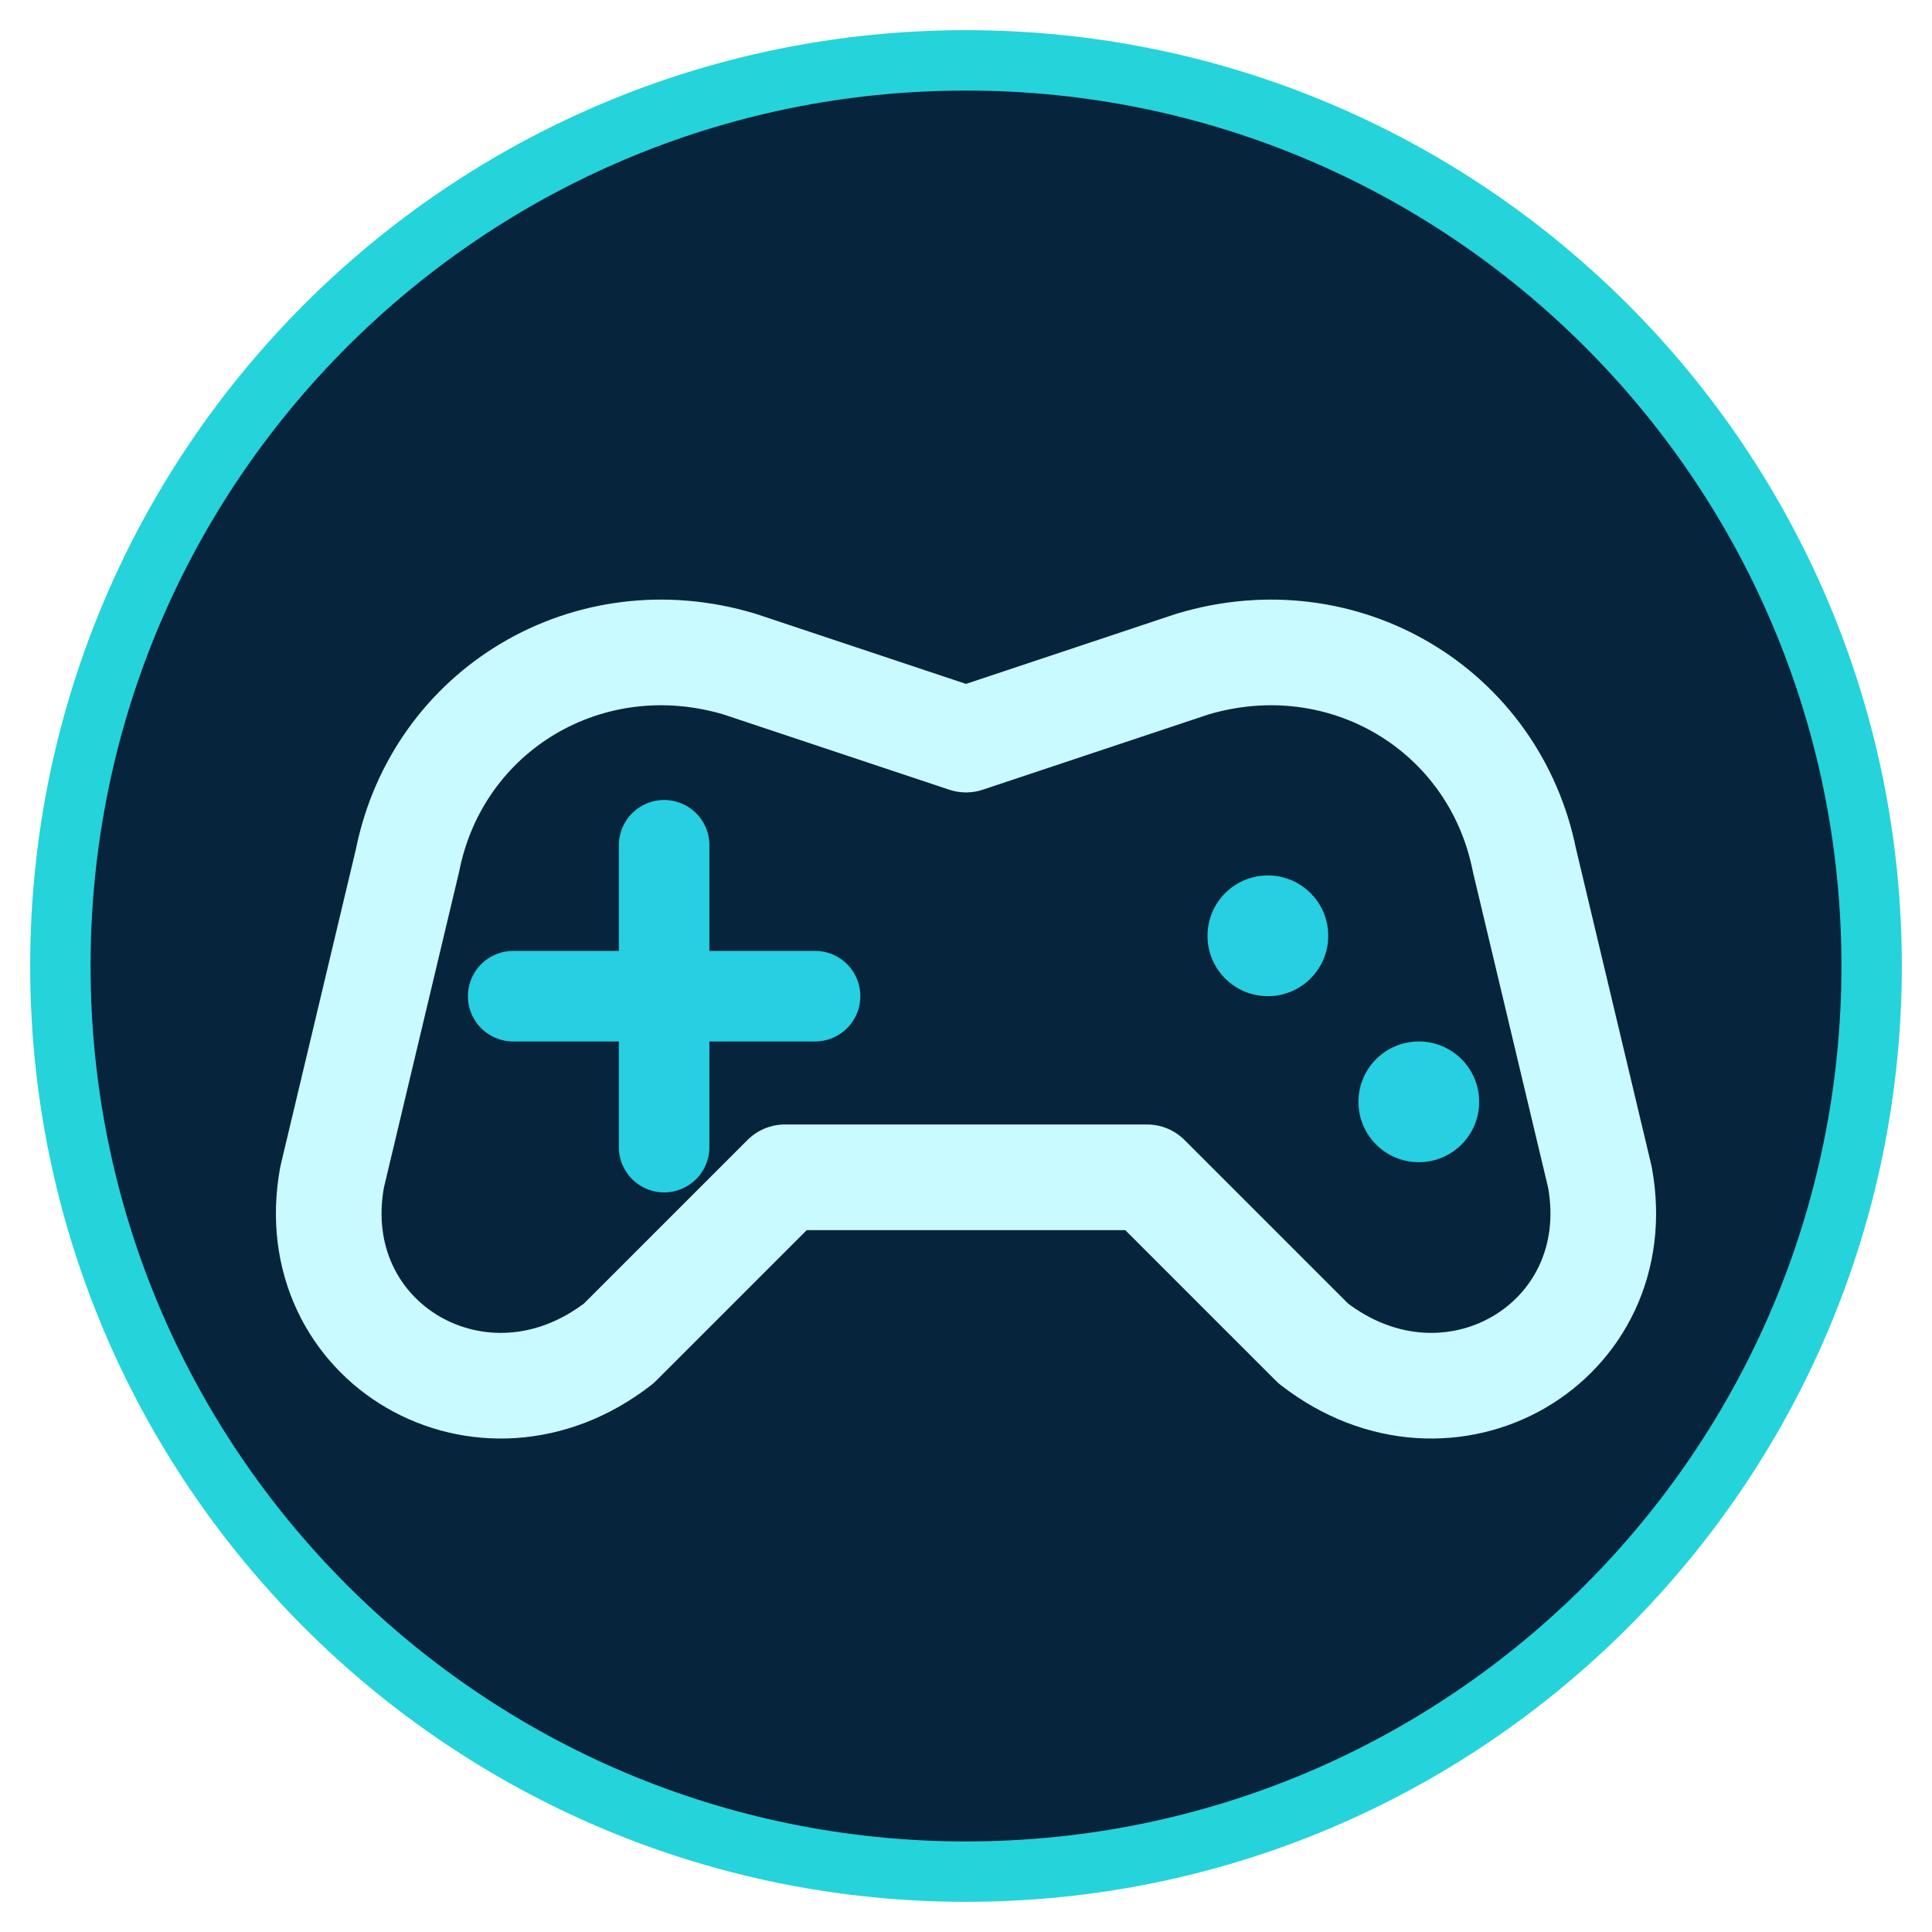
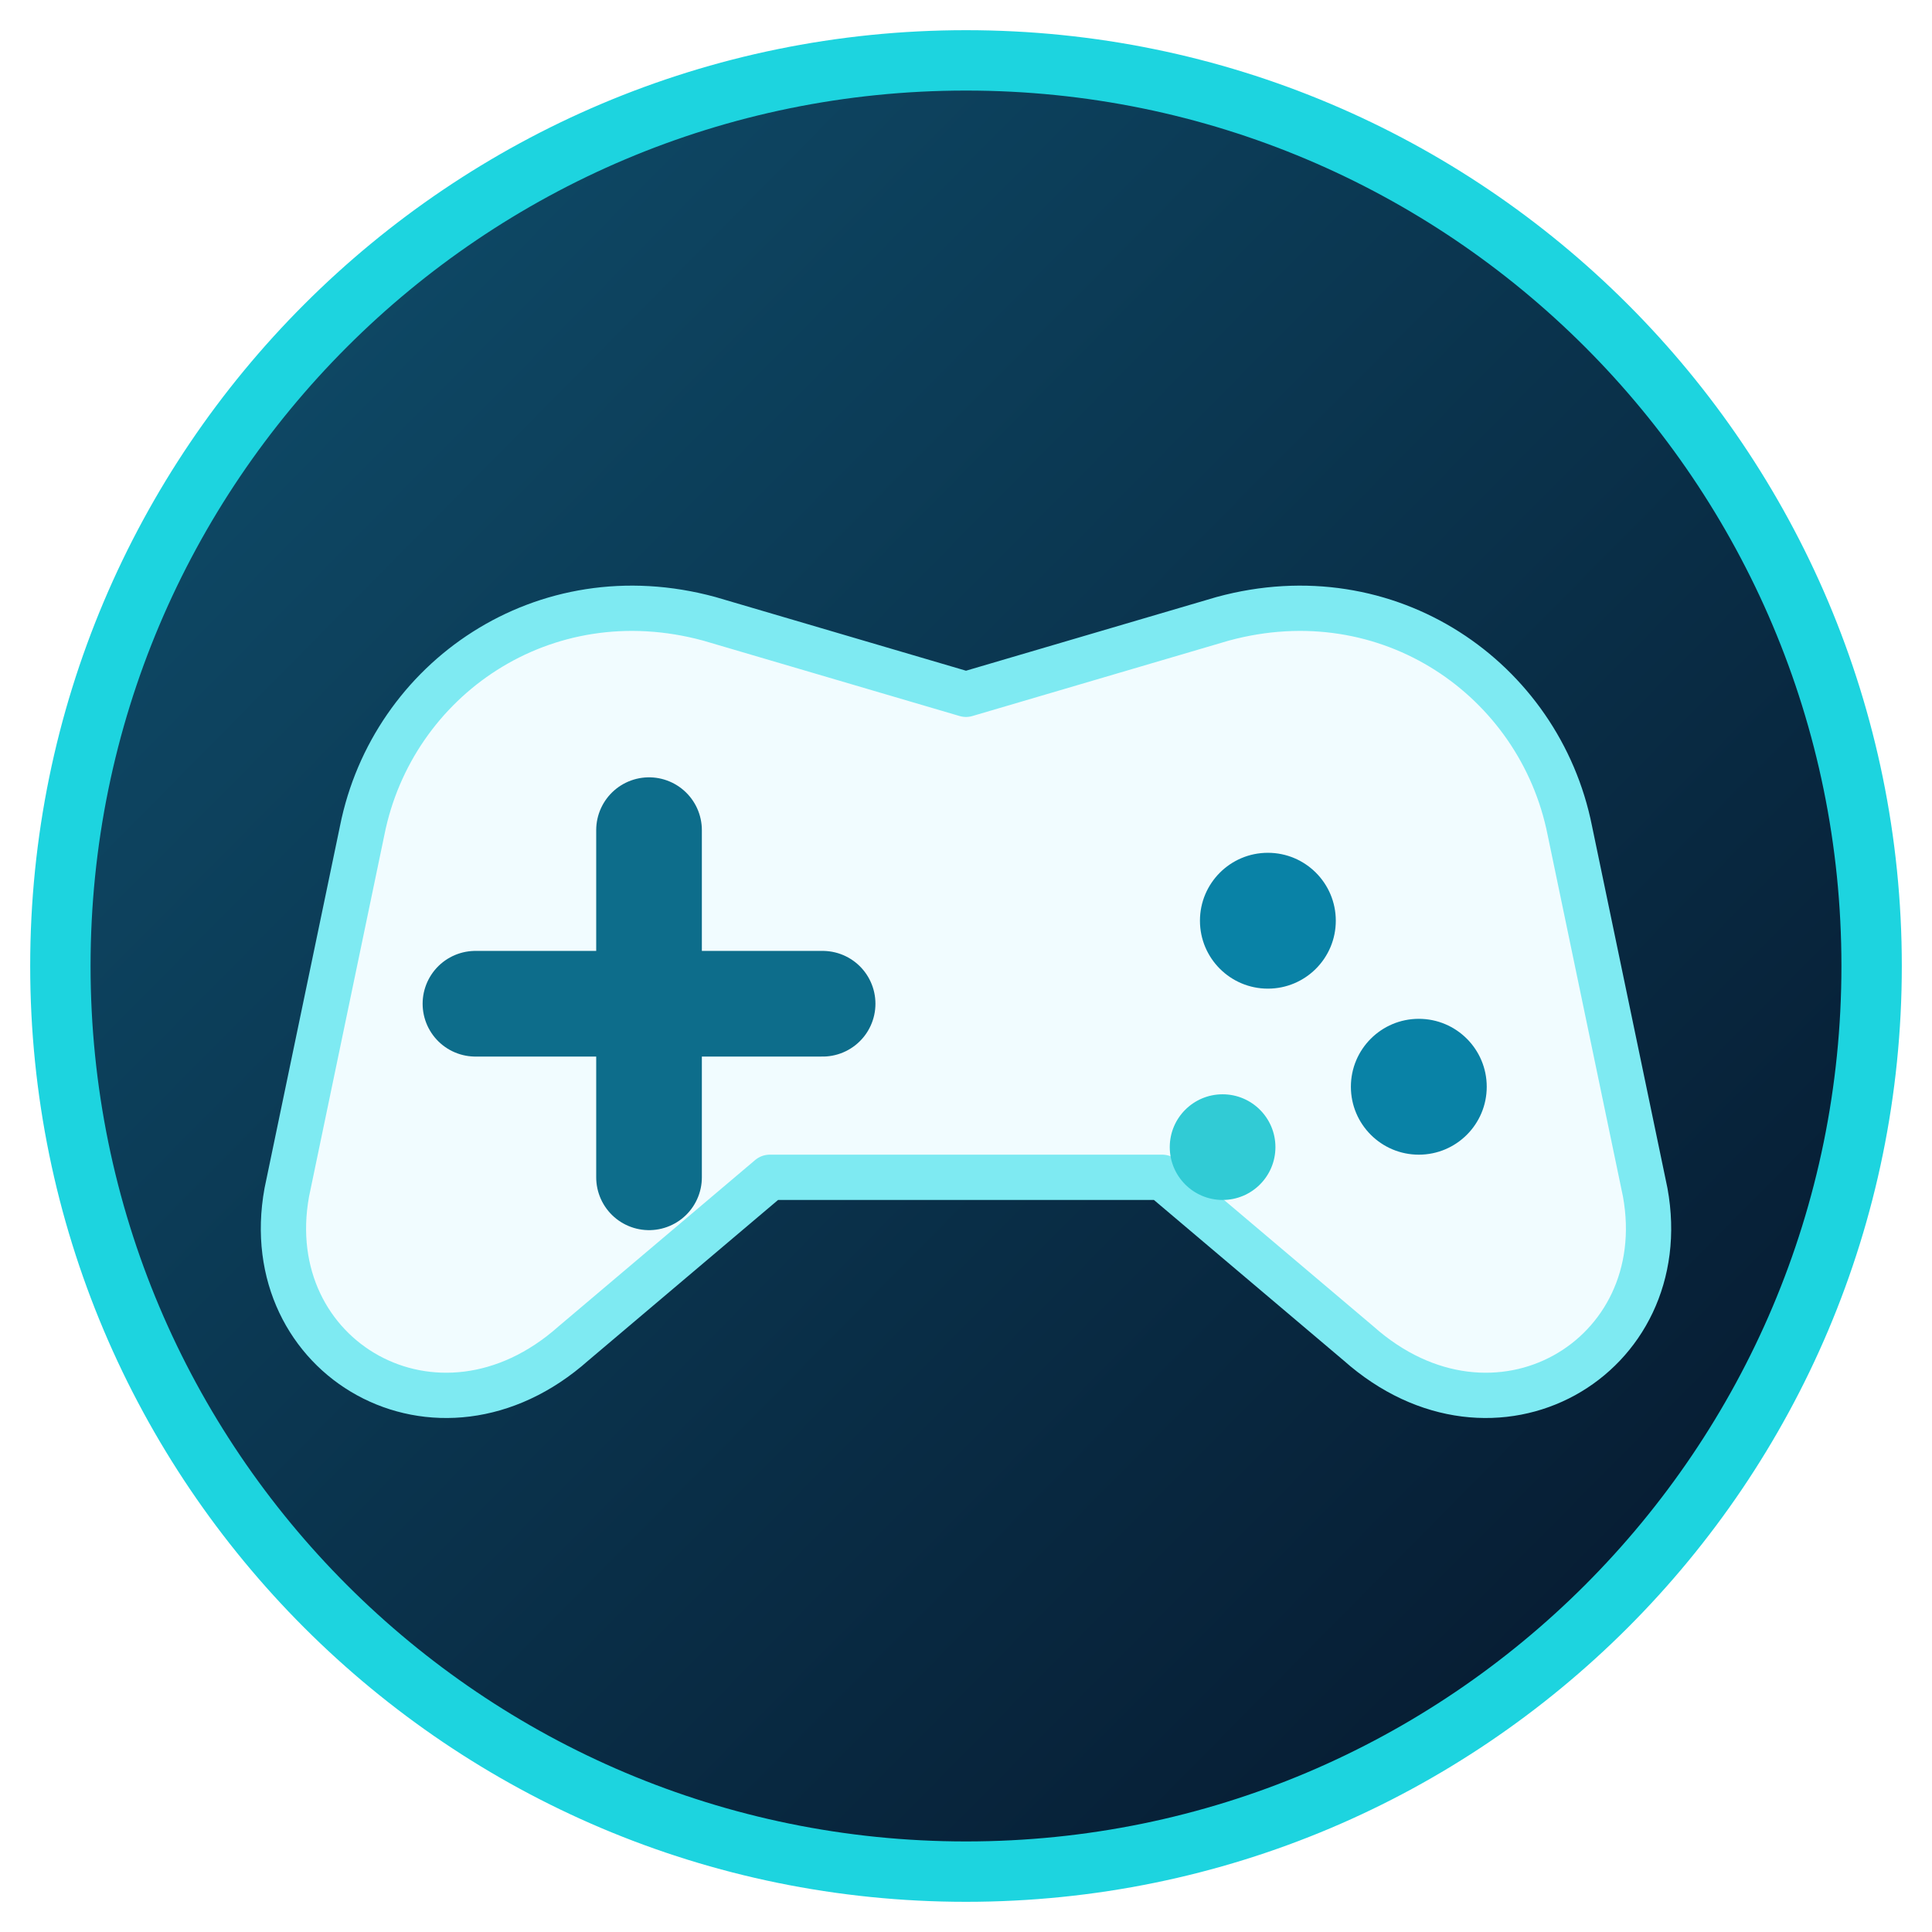
<svg xmlns="http://www.w3.org/2000/svg" viewBox="0 0 128 128">
-   <circle cx="64" cy="64" r="60" fill="#06243c" stroke="#25d3db" stroke-width="4" />
-   <path d="M27 57c2-10 12-16 22-13l15 5 15-5c10-3 20 3 22 13l5 21c2 11-10 18-19 11L76 78H52l-11 11c-9 7-21 0-19-11z" fill="none" stroke="#c8faff" stroke-width="7" stroke-linejoin="round" />
-   <path d="M44 56v20M34 66h20" stroke="#26cfe1" stroke-width="6" stroke-linecap="round" />
-   <circle cx="84" cy="62" r="4" fill="#26cfe1" />
-   <circle cx="94" cy="73" r="4" fill="#26cfe1" />
+   <defs>
+     <linearGradient id="retro" x1="17" y1="20" x2="110" y2="112" gradientUnits="userSpaceOnUse">
+       <stop stop-color="#0e4966" />
+       <stop offset="1" stop-color="#061b31" />
+     </linearGradient>
+   </defs>
+   <circle cx="64" cy="64" r="60" fill="url(#retro)" stroke="#1dd4df" stroke-width="4" />
+   <path d="M24 55c2-10 12-17 23-14l17 5 17-5c11-3 21 4 23 14l5 24c2 11-10 18-19 10L77 78H51L38 89c-9 8-21 1-19-10z" fill="#f1fcff" stroke="#7eeaf2" stroke-width="3" stroke-linejoin="round" />
+   <path d="M43 55v23M31.5 66.5h23" stroke="#0d6d8b" stroke-width="7" stroke-linecap="round" />
+   <circle cx="84" cy="61" r="4.5" fill="#0982a6" />
+   <circle cx="94" cy="72" r="4.5" fill="#0982a6" />
+   <circle cx="81" cy="76" r="3.5" fill="#31cbd5" />
</svg>
